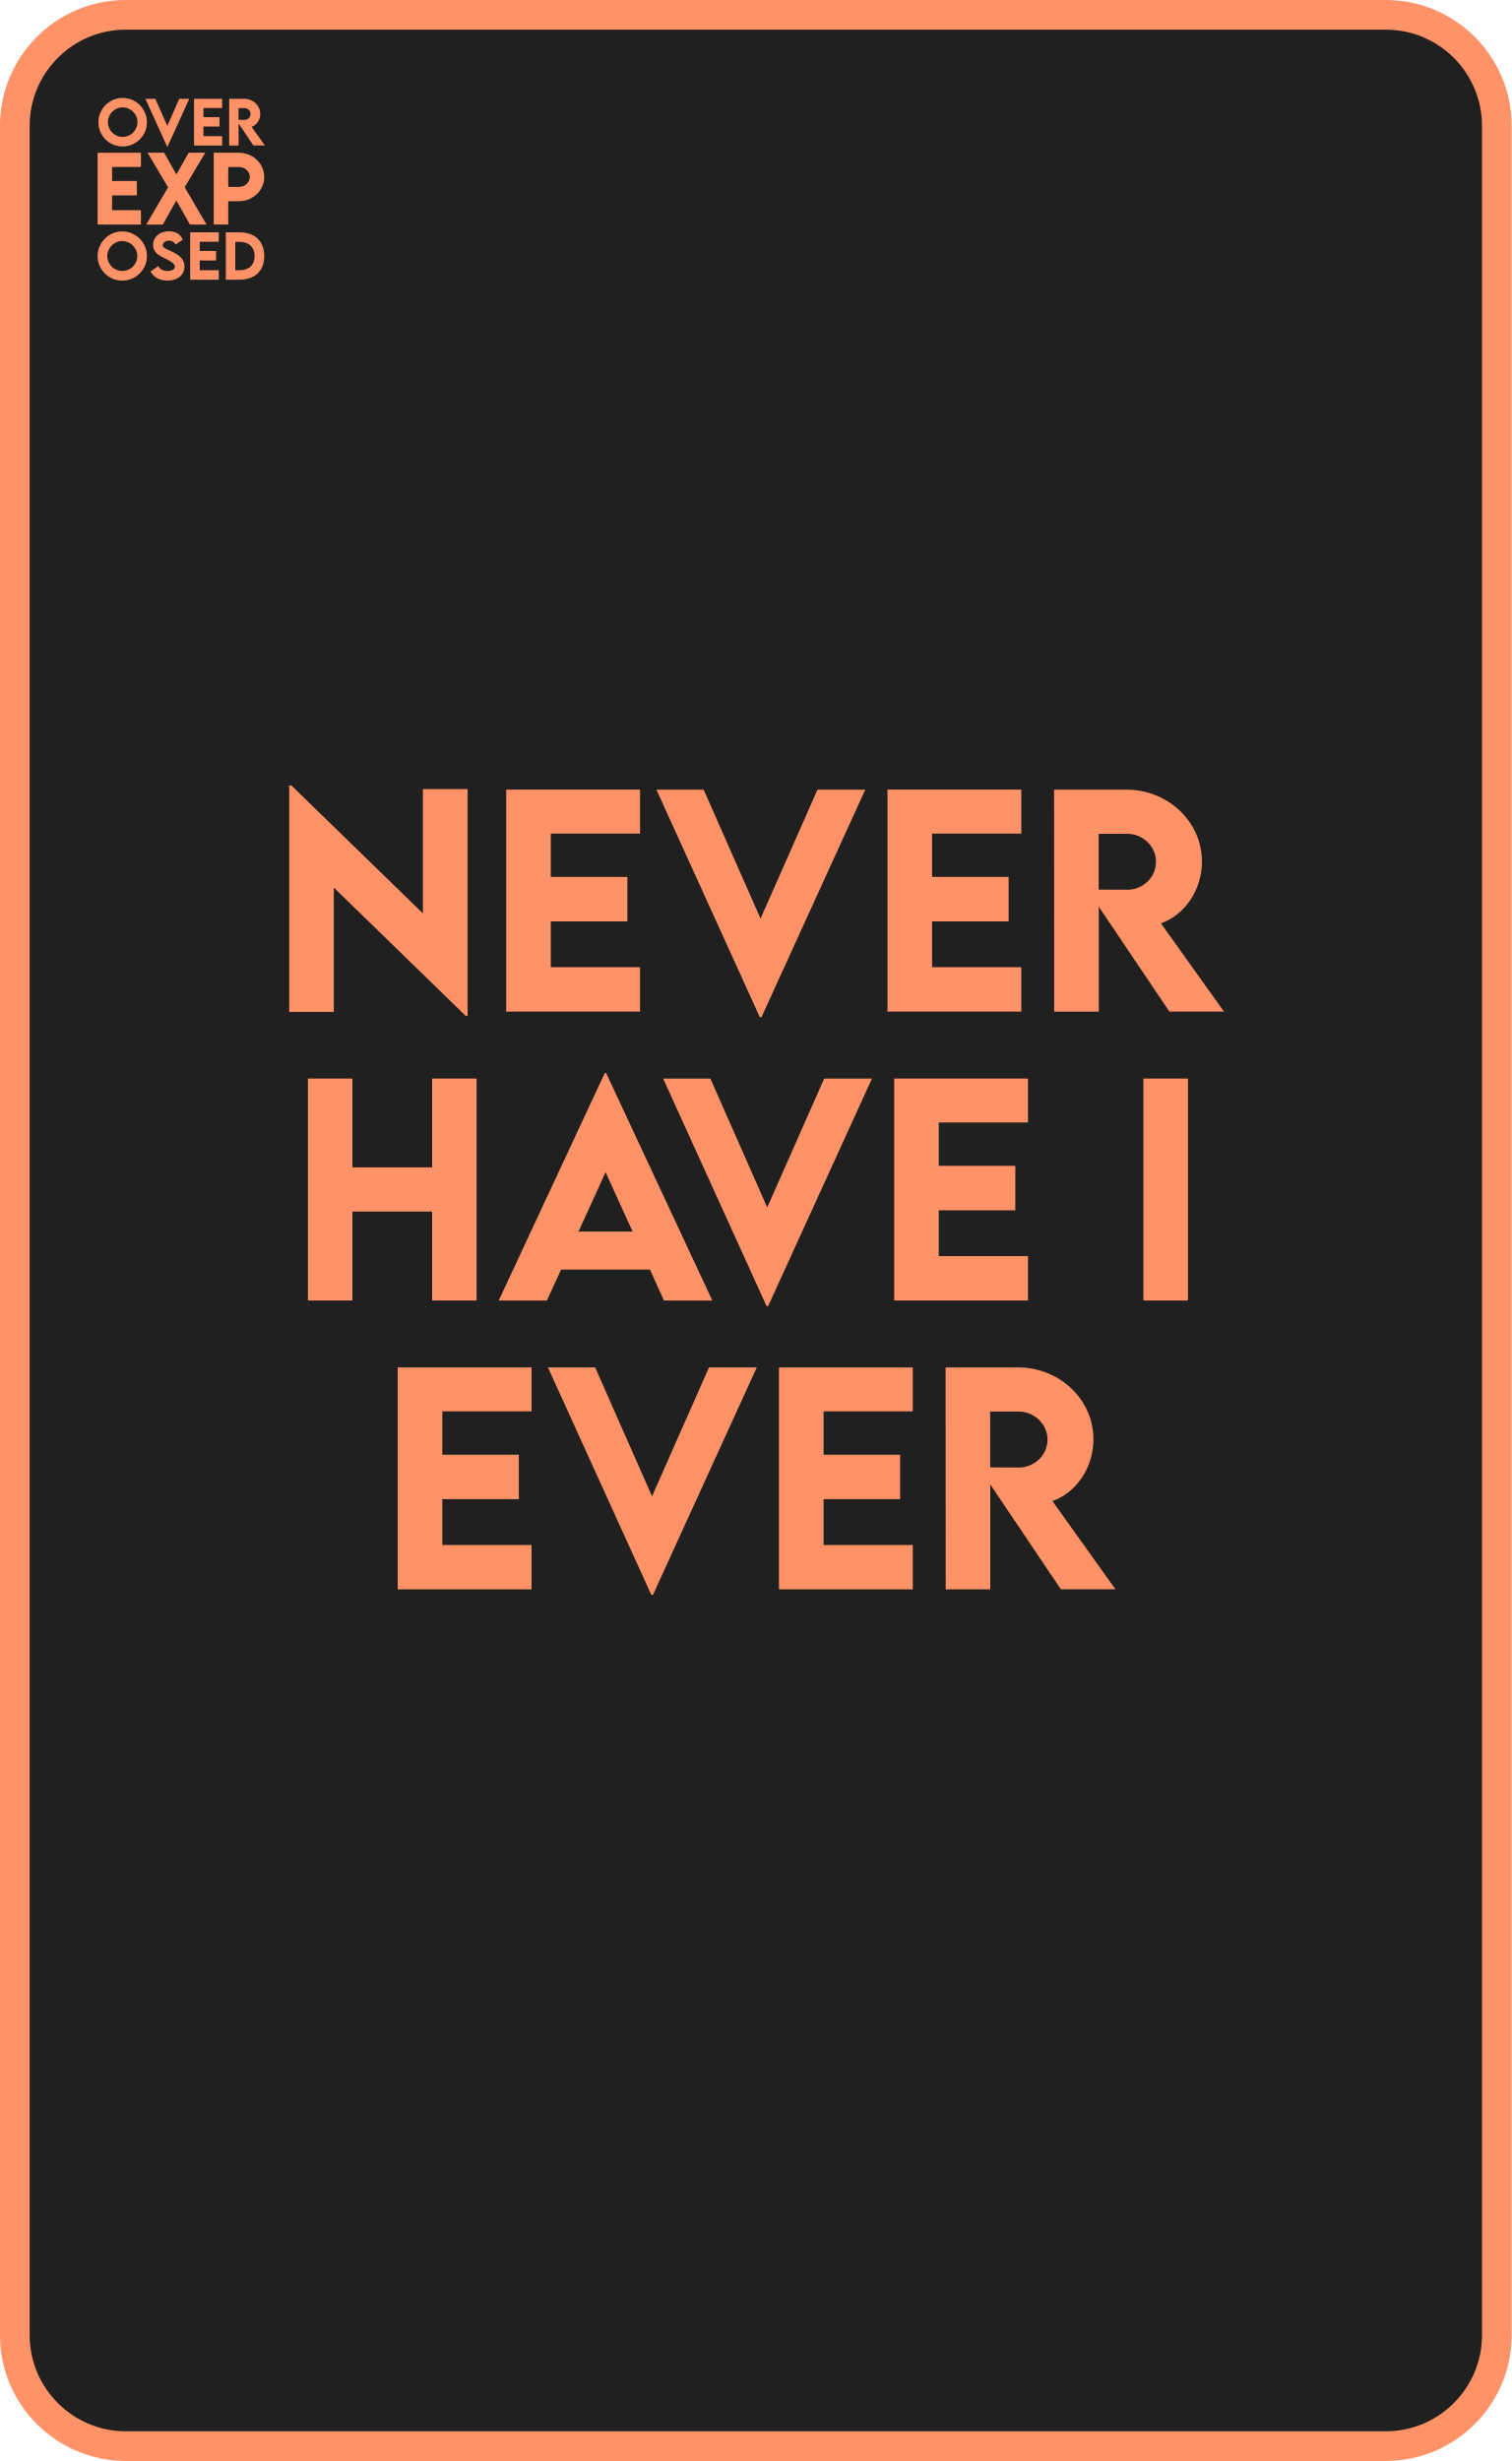
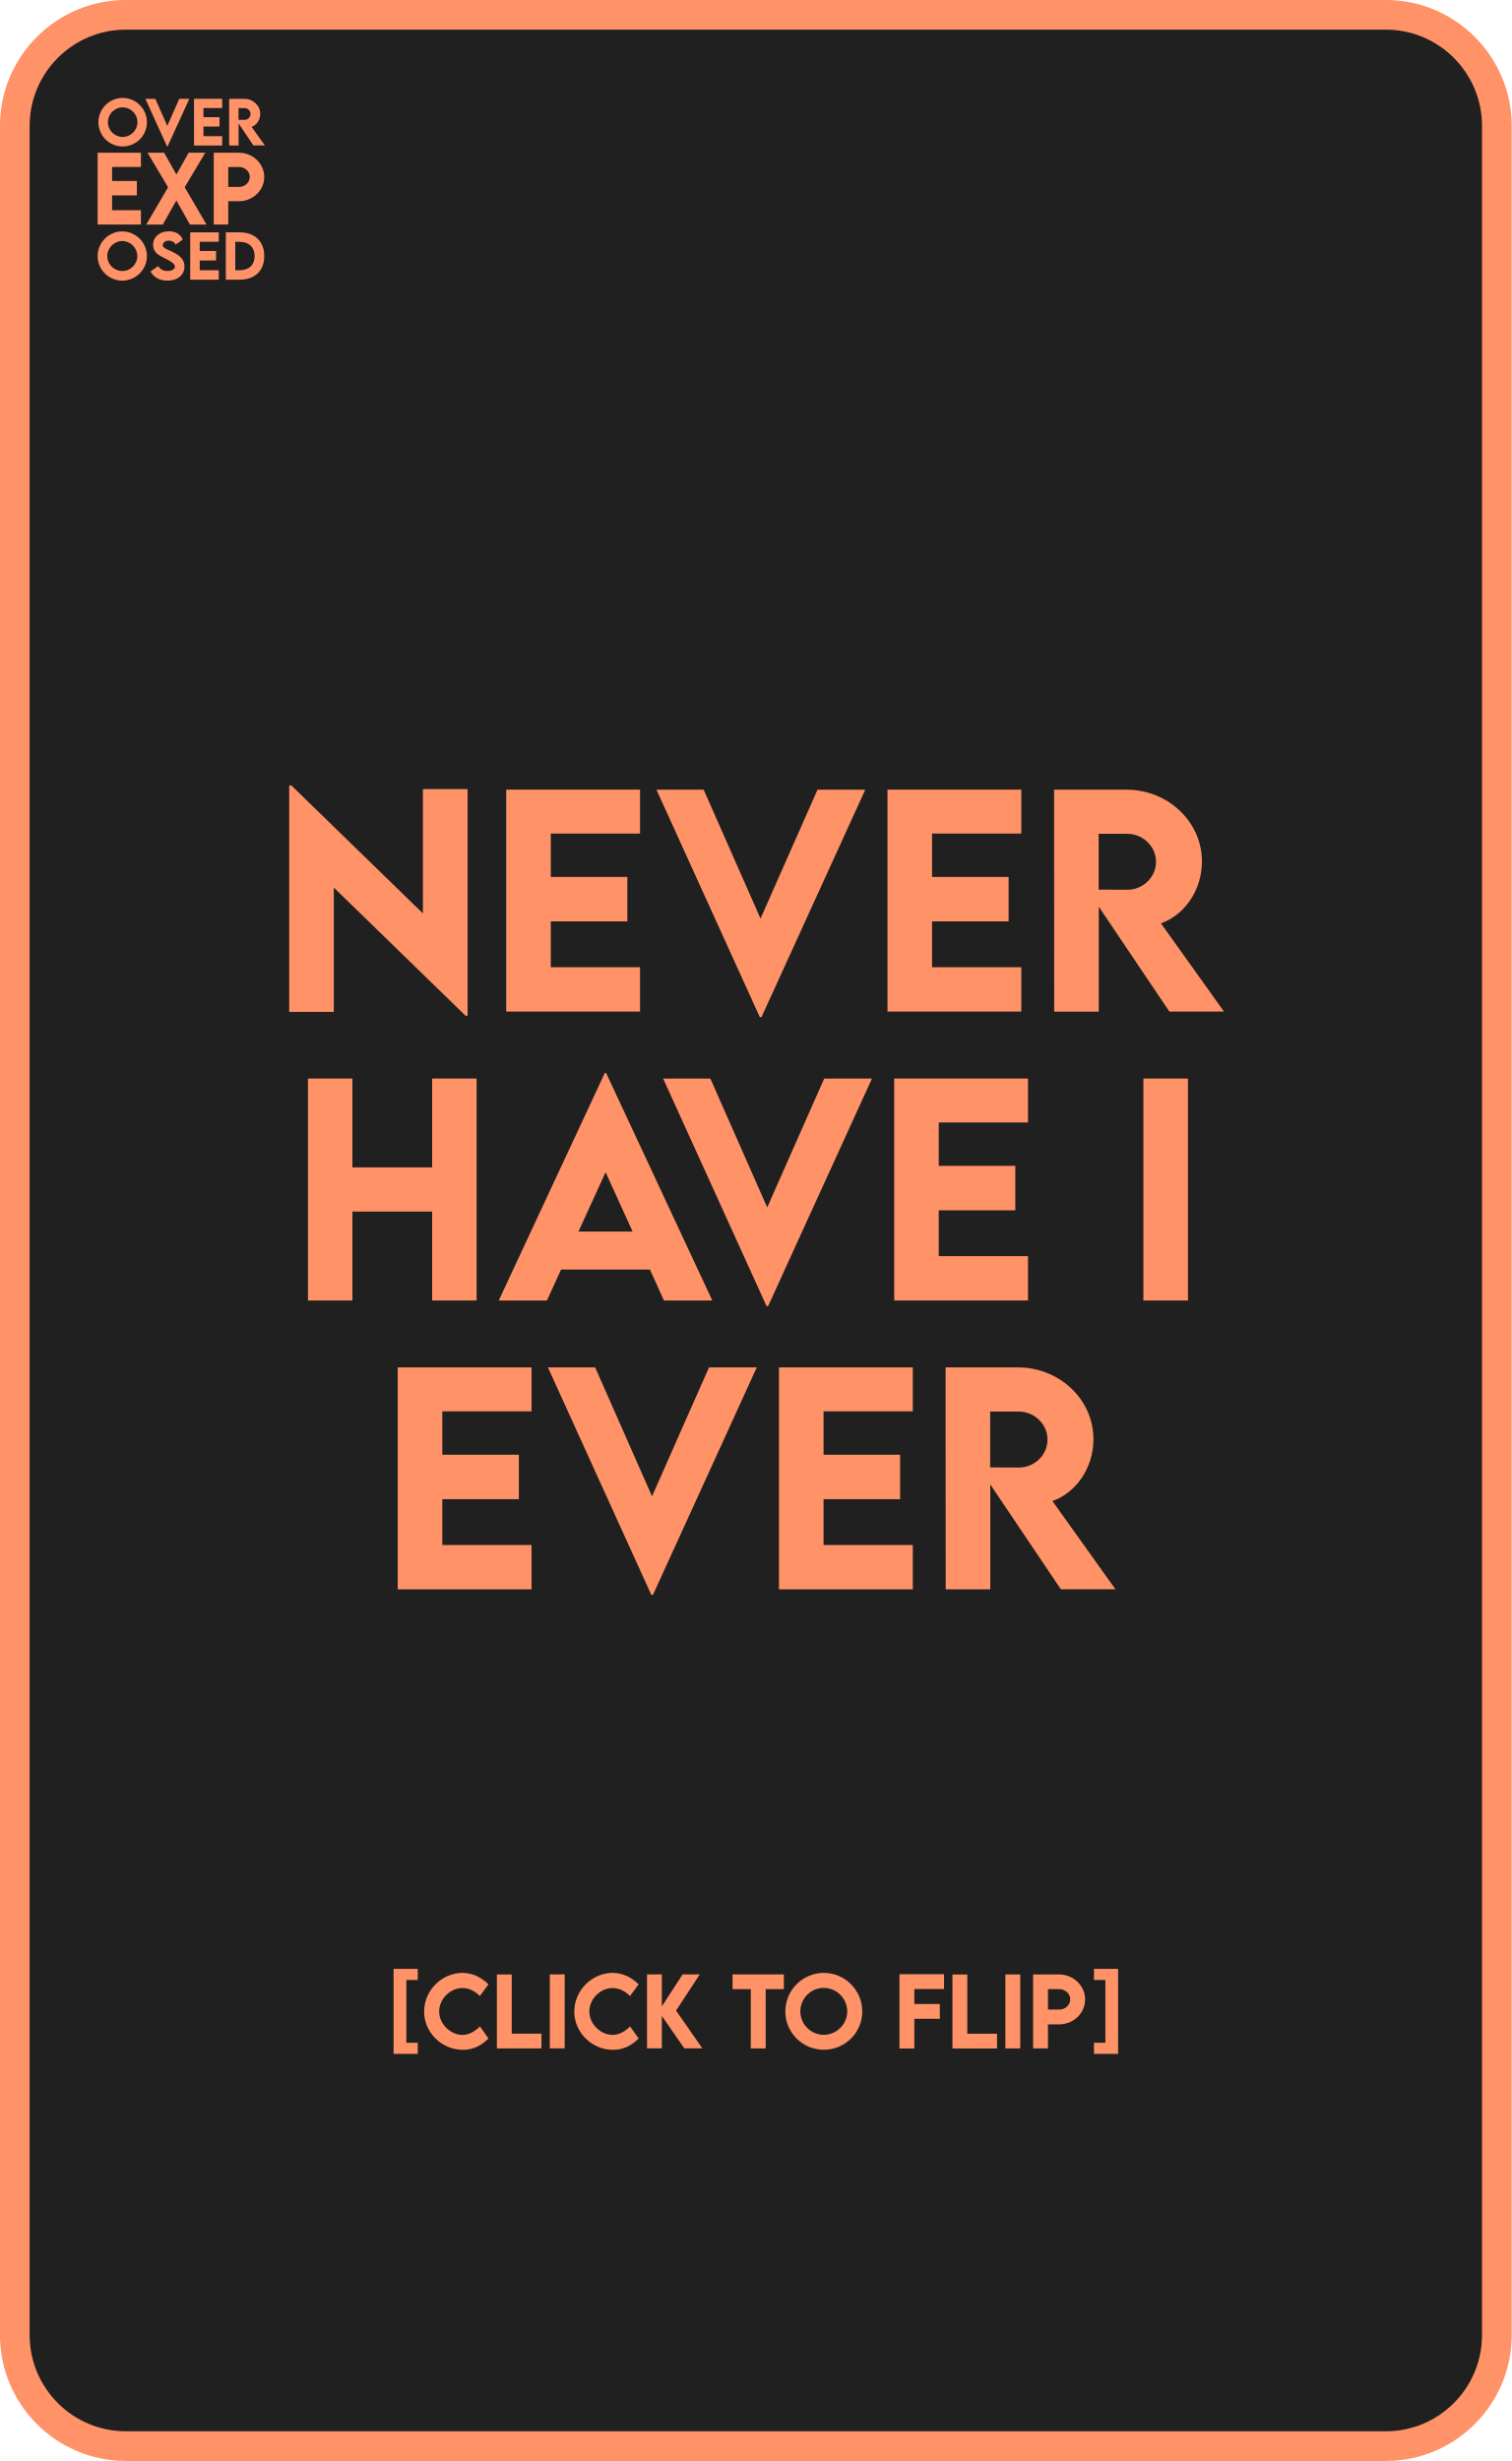
- <svg xmlns="http://www.w3.org/2000/svg" id="Layer_2" viewBox="0 0 257.33 418.91">
+ <svg xmlns="http://www.w3.org/2000/svg" id="Layer_2" data-name="Layer 2" viewBox="0 0 257.33 418.91">
  <defs>
    <style>
      .cls-1 {
        fill: none;
        stroke: #ff9266;
        stroke-linecap: round;
        stroke-linejoin: round;
        stroke-width: 5.05px;
      }

      .cls-2 {
        fill: #ff9266;
      }

      .cls-3 {
        fill: #202020;
      }
    </style>
  </defs>
-   <g id="Layer_1-2" data-name="Layer_1">
-     <rect class="cls-3" x="2.52" y="2.52" width="252.28" height="413.86" rx="18.92" ry="18.92" />
-     <rect class="cls-1" x="2.52" y="2.52" width="252.28" height="413.86" rx="18.92" ry="18.92" />
+   <g id="Layer_1-2" data-name="Layer 1">
    <g>
+       <rect class="cls-3" x="2.52" y="2.52" width="252.28" height="413.86" rx="18.92" ry="18.92" />
+       <rect class="cls-1" x="2.52" y="2.52" width="252.28" height="413.86" rx="18.92" ry="18.92" />
      <g>
-         <path class="cls-2" d="M79.6,134.32v38.58h-.35l-22.43-21.82v21.16h-7.59v-38.53h.38l22.38,21.77v-21.16h7.62Z" />
-         <path class="cls-2" d="M93.76,141.89v7.38h13.03v7.57h-13.03v7.8h15.19v7.55h-22.78v-37.78h22.78v7.48h-15.19Z" />
-         <path class="cls-2" d="M147.29,134.42l-17.67,38.72h-.28l-17.6-38.72h8.04l9.68,21.94,9.7-21.94h8.13Z" />
-         <path class="cls-2" d="M158.66,141.89v7.38h13.03v7.57h-13.03v7.8h15.19v7.55h-22.78v-37.78h22.78v7.48h-15.19Z" />
-         <path class="cls-2" d="M199.06,172.2l-12.02-17.86v17.86h-7.59l-.02-37.78h12.33c7.05,0,12.84,5.44,12.84,12.23,0,4.85-2.93,9.09-6.98,10.52l10.73,15.02h-9.28ZM187.02,151.43l4.88.02c2.58.02,4.88-2.06,4.88-4.76s-2.32-4.76-4.88-4.76h-4.88v9.49Z" />
+         <g>
+           <path class="cls-2" d="M79.6,134.32v38.58h-.35l-22.43-21.82v21.16h-7.59v-38.53h.38l22.38,21.77v-21.16h7.62Z" />
+           <path class="cls-2" d="M93.76,141.89v7.38h13.03v7.57h-13.03v7.8h15.19v7.55h-22.78v-37.78h22.78v7.48h-15.19Z" />
+           <path class="cls-2" d="M147.29,134.42l-17.67,38.72h-.28l-17.6-38.72h8.04l9.68,21.94,9.7-21.94h8.13Z" />
+           <path class="cls-2" d="M158.66,141.89v7.38h13.03v7.57h-13.03v7.8h15.19v7.55h-22.78v-37.78h22.78v7.48h-15.19Z" />
+           <path class="cls-2" d="M199.06,172.2l-12.02-17.86v17.86h-7.59l-.02-37.78h12.33c7.05,0,12.84,5.44,12.84,12.23,0,4.85-2.93,9.09-6.98,10.52l10.73,15.02h-9.28ZM187.02,151.43l4.88.02c2.58.02,4.88-2.06,4.88-4.76s-2.32-4.76-4.88-4.76h-4.88v9.49Z" />
+         </g>
+         <g>
+           <path class="cls-2" d="M81.13,183.59v37.78h-7.57v-15.14h-13.57v15.14h-7.57v-37.78h7.57v15.12h13.57v-15.12h7.57Z" />
+           <path class="cls-2" d="M110.63,216.1h-15.12l-2.41,5.27h-8.2l18.05-38.72h.23l18.07,38.72h-8.23l-2.39-5.27ZM107.68,209.63l-4.59-10.1-4.62,10.1h9.21Z" />
+           <path class="cls-2" d="M148.43,183.59l-17.67,38.72h-.28l-17.6-38.72h8.04l9.68,21.94,9.7-21.94h8.13Z" />
+           <path class="cls-2" d="M159.8,191.07v7.38h13.03v7.57h-13.03v7.8h15.19v7.55h-22.78v-37.78h22.78v7.48h-15.19Z" />
+           <path class="cls-2" d="M194.63,183.59h7.59v37.78h-7.59v-37.78Z" />
+         </g>
+         <g>
+           <path class="cls-2" d="M75.29,240.24v7.38h13.03v7.57h-13.03v7.8h15.19v7.55h-22.78v-37.78h22.78v7.48h-15.19Z" />
+           <path class="cls-2" d="M128.82,232.76l-17.67,38.72h-.28l-17.6-38.72h8.04l9.68,21.94,9.7-21.94h8.13Z" />
+           <path class="cls-2" d="M140.19,240.24v7.38h13.03v7.57h-13.03v7.8h15.19v7.55h-22.78v-37.78h22.78v7.48h-15.19Z" />
+           <path class="cls-2" d="M180.59,270.54l-12.02-17.86v17.86h-7.59l-.02-37.78h12.33c7.05,0,12.84,5.44,12.84,12.23,0,4.85-2.93,9.09-6.98,10.52l10.73,15.02h-9.28ZM168.55,249.78l4.88.02c2.58.02,4.88-2.06,4.88-4.76s-2.32-4.76-4.88-4.76h-4.88v9.49Z" />
+         </g>
      </g>
      <g>
-         <path class="cls-2" d="M81.13,183.59v37.78h-7.57v-15.14h-13.57v15.14h-7.57v-37.78h7.57v15.12h13.57v-15.12h7.57Z" />
-         <path class="cls-2" d="M110.63,216.1h-15.12l-2.41,5.27h-8.2l18.05-38.72h.23l18.07,38.72h-8.23l-2.39-5.27ZM107.68,209.63l-4.59-10.1-4.62,10.1h9.21Z" />
-         <path class="cls-2" d="M148.43,183.59l-17.67,38.72h-.28l-17.6-38.72h8.04l9.68,21.94,9.7-21.94h8.13Z" />
-         <path class="cls-2" d="M159.8,191.07v7.38h13.03v7.57h-13.03v7.8h15.19v7.55h-22.78v-37.78h22.78v7.48h-15.19Z" />
-         <path class="cls-2" d="M194.63,183.59h7.59v37.78h-7.59v-37.78Z" />
-       </g>
-       <g>
-         <path class="cls-2" d="M75.29,240.24v7.38h13.03v7.57h-13.03v7.8h15.19v7.55h-22.78v-37.78h22.78v7.48h-15.19Z" />
-         <path class="cls-2" d="M128.82,232.76l-17.67,38.72h-.28l-17.6-38.72h8.04l9.68,21.94,9.7-21.94h8.13Z" />
-         <path class="cls-2" d="M140.19,240.24v7.38h13.03v7.57h-13.03v7.8h15.19v7.55h-22.78v-37.78h22.78v7.48h-15.19Z" />
-         <path class="cls-2" d="M180.59,270.54l-12.02-17.86v17.86h-7.59l-.02-37.78h12.33c7.05,0,12.84,5.44,12.84,12.23,0,4.85-2.93,9.09-6.98,10.52l10.73,15.02h-9.28ZM168.55,249.78l4.88.02c2.58.02,4.88-2.06,4.88-4.76s-2.32-4.76-4.88-4.76h-4.88v9.49Z" />
+         <g>
+           <path class="cls-2" d="M19.08,28.42v2.39h4.22v2.45h-4.22v2.52h4.91v2.44h-7.37v-12.22h7.37v2.42h-4.91Z" />
+           <path class="cls-2" d="M28.61,31.88l-3.49-5.88h2.82l2.09,3.7,2.09-3.7h2.82l-3.5,5.87,3.72,6.36h-2.82l-2.32-4.1-2.31,4.1h-2.82l3.72-6.35Z" />
+           <path class="cls-2" d="M36.39,26h4.29c2.37,0,4.3,1.86,4.3,4.13s-1.93,4.12-4.3,4.12h-1.83v3.97h-2.46v-12.22ZM42.52,30.11c0-.93-.83-1.68-1.84-1.68h-1.83v3.38h1.83c1.02.02,1.84-.76,1.84-1.71Z" />
+         </g>
+         <g>
+           <path class="cls-2" d="M16.75,20.81c0-2.28,1.86-4.14,4.13-4.14s4.13,1.86,4.13,4.14-1.86,4.12-4.14,4.12-4.12-1.85-4.12-4.12ZM23.4,20.8c0-1.39-1.13-2.52-2.52-2.52s-2.51,1.13-2.51,2.52,1.13,2.51,2.51,2.51,2.52-1.13,2.52-2.51Z" />
+           <path class="cls-2" d="M32.23,16.82l-3.72,8.14h-.06l-3.7-8.14h1.69l2.04,4.61,2.04-4.61h1.71Z" />
+           <path class="cls-2" d="M34.63,18.4v1.55h2.74v1.59h-2.74v1.64h3.19v1.59h-4.79v-7.95h4.79v1.57h-3.19Z" />
+           <path class="cls-2" d="M43.14,24.77l-2.53-3.76v3.76h-1.6v-7.95s2.59,0,2.59,0c1.48,0,2.7,1.14,2.7,2.57,0,1.02-.62,1.91-1.47,2.21l2.26,3.16h-1.95ZM40.6,20.4h1.03c.54.01,1.02-.43,1.02-1s-.49-1-1.02-1h-1.03v2Z" />
+         </g>
+         <path class="cls-2" d="M20.81,46.13c-1.4,0-2.55-1.15-2.55-2.54s1.15-2.56,2.55-2.56,2.56,1.15,2.56,2.56-1.15,2.54-2.56,2.54ZM20.81,47.77c2.31,0,4.2-1.88,4.2-4.18s-1.89-4.2-4.2-4.2-4.19,1.89-4.19,4.2,1.89,4.18,4.18,4.18Z" />
+         <path class="cls-2" d="M28.48,47.77c1.72,0,2.92-.93,2.92-2.41,0-1.24-.84-1.92-2.17-2.55-.92-.43-1.53-.6-1.53-1.08,0-.41.45-.77,1.05-.77.45,0,.91.2,1.15.67l1.2-.83c-.36-.98-1.27-1.43-2.38-1.43-1.48,0-2.66.92-2.66,2.32,0,1.28.99,1.78,1.9,2.23.85.42,1.81.89,1.81,1.47,0,.43-.51.74-1.27.74-.7,0-1.21-.26-1.57-.83l-1.3.91c.54,1,1.52,1.55,2.84,1.55Z" />
+         <polygon class="cls-2" points="37.24 41.15 37.24 39.55 32.38 39.55 32.38 47.61 37.24 47.61 37.24 46 34 46 34 44.34 36.78 44.34 36.78 42.72 34 42.72 34 41.15 37.24 41.15" />
+         <path class="cls-2" d="M40.79,46h-.74v-4.84h.72c1.6,0,2.57.92,2.57,2.43s-.96,2.41-2.55,2.41ZM40.78,39.55h-2.34v8.06h2.34c2.61,0,4.2-1.52,4.2-4.02s-1.59-4.04-4.2-4.04Z" />
      </g>
    </g>
    <g>
-       <g>
-         <path class="cls-2" d="M19.08,28.42v2.39h4.22v2.45h-4.22v2.52h4.91v2.44h-7.37v-12.22h7.37v2.42h-4.91Z" />
-         <path class="cls-2" d="M28.61,31.88l-3.49-5.88h2.82l2.09,3.7,2.09-3.7h2.82l-3.5,5.87,3.72,6.36h-2.82l-2.32-4.1-2.31,4.1h-2.82l3.72-6.35Z" />
-         <path class="cls-2" d="M36.39,26h4.29c2.37,0,4.3,1.86,4.3,4.13s-1.93,4.12-4.3,4.12h-1.83v3.97h-2.46v-12.22ZM42.52,30.11c0-.93-.83-1.68-1.84-1.68h-1.83v3.38h1.83c1.02.02,1.84-.76,1.84-1.71Z" />
-       </g>
-       <g>
-         <path class="cls-2" d="M16.75,20.81c0-2.28,1.86-4.14,4.13-4.14s4.13,1.86,4.13,4.14-1.86,4.12-4.14,4.12-4.12-1.85-4.12-4.12ZM23.4,20.8c0-1.39-1.13-2.52-2.52-2.52s-2.51,1.13-2.51,2.52,1.13,2.51,2.51,2.51,2.52-1.13,2.52-2.51Z" />
-         <path class="cls-2" d="M32.23,16.82l-3.72,8.14h-.06l-3.7-8.14h1.69l2.04,4.61,2.04-4.61h1.71Z" />
-         <path class="cls-2" d="M34.63,18.4v1.55h2.74v1.59h-2.74v1.64h3.19v1.59h-4.79v-7.95h4.79v1.57h-3.19Z" />
-         <path class="cls-2" d="M43.14,24.77l-2.53-3.76v3.76h-1.6v-7.95s2.59,0,2.59,0c1.48,0,2.7,1.14,2.7,2.57,0,1.02-.62,1.91-1.47,2.21l2.26,3.16h-1.95ZM40.6,20.4h1.03c.54.01,1.02-.43,1.02-1s-.49-1-1.02-1h-1.03v2Z" />
-       </g>
-       <path class="cls-2" d="M20.81,46.13c-1.4,0-2.55-1.15-2.55-2.54s1.15-2.56,2.55-2.56,2.56,1.15,2.56,2.56-1.15,2.54-2.56,2.54ZM20.81,47.77c2.31,0,4.2-1.88,4.2-4.18s-1.89-4.2-4.2-4.2-4.19,1.89-4.19,4.2,1.89,4.18,4.18,4.18Z" />
-       <path class="cls-2" d="M28.48,47.77c1.72,0,2.92-.93,2.92-2.41,0-1.24-.84-1.92-2.17-2.55-.92-.43-1.53-.6-1.53-1.08,0-.41.45-.77,1.05-.77.45,0,.91.2,1.15.67l1.2-.83c-.36-.98-1.27-1.43-2.38-1.43-1.48,0-2.66.92-2.66,2.32,0,1.28.99,1.78,1.9,2.23.85.42,1.81.89,1.81,1.47,0,.43-.51.74-1.27.74-.7,0-1.21-.26-1.57-.83l-1.3.91c.54,1,1.52,1.55,2.84,1.55Z" />
-       <polygon class="cls-2" points="37.24 41.15 37.24 39.55 32.38 39.55 32.38 47.61 37.24 47.61 37.24 46 34 46 34 44.34 36.78 44.34 36.78 42.72 34 42.72 34 41.15 37.24 41.15" />
-       <path class="cls-2" d="M40.79,46h-.74v-4.84h.72c1.6,0,2.57.92,2.57,2.43s-.96,2.41-2.55,2.41ZM40.78,39.55h-2.34v8.06h2.34c2.61,0,4.2-1.52,4.2-4.02s-1.59-4.04-4.2-4.04Z" />
+       <path class="cls-2" d="M69.17,337.03v10.69h1.94v1.89h-4.11v-14.47h4.11v1.89h-1.94Z" />
+       <path class="cls-2" d="M72.2,342.38c0-3.55,2.99-6.56,6.54-6.56,1.64.02,3.09.67,4.41,1.95l-1.46,1.99c-.86-.84-1.89-1.36-2.98-1.36-2.02,0-3.95,1.8-3.95,4s2,3.98,3.95,3.98c1.16,0,2.16-.62,2.99-1.44l1.45,2.05c-1.11,1.1-2.46,1.93-4.37,1.93-3.63,0-6.59-2.99-6.59-6.53Z" />
+       <path class="cls-2" d="M92.17,346.16v2.52h-7.59v-12.59h2.53v10.08h5.06Z" />
+       <path class="cls-2" d="M93.59,336.08h2.53v12.59h-2.53v-12.59Z" />
+       <path class="cls-2" d="M97.76,342.38c0-3.55,2.99-6.56,6.54-6.56,1.64.02,3.09.67,4.41,1.95l-1.46,1.99c-.86-.84-1.89-1.36-2.98-1.36-2.02,0-3.95,1.8-3.95,4s2,3.98,3.95,3.98c1.16,0,2.16-.62,2.99-1.44l1.45,2.05c-1.11,1.1-2.46,1.93-4.37,1.93-3.63,0-6.59-2.99-6.59-6.53Z" />
+       <path class="cls-2" d="M116.49,348.67l-3.83-5.52v5.52h-2.52v-12.59h2.52v5.45l3.54-5.45h2.92l-4.04,6.16,4.48,6.43h-3.08Z" />
+       <path class="cls-2" d="M133.43,338.59h-3.09v10.09h-2.54v-10.09h-3.1v-2.51h8.73v2.51Z" />
+       <path class="cls-2" d="M133.68,342.39c0-3.62,2.95-6.57,6.55-6.57s6.55,2.95,6.55,6.57-2.95,6.52-6.56,6.52-6.54-2.94-6.54-6.52ZM144.22,342.38c0-2.2-1.8-4-4-4s-3.98,1.8-3.98,4,1.79,3.98,3.98,3.98,4-1.79,4-3.98Z" />
+       <path class="cls-2" d="M190.33,349.61h-4.11v-1.89h1.94v-10.69h-1.94v-1.89h4.11v14.47Z" />
+       <path class="cls-2" d="M155.64,338.58v2.54h4.34v2.52h-4.34v5.05h-2.53v-12.64h7.59v2.52h-5.06Z" />
+       <path class="cls-2" d="M169.72,346.17v2.52h-7.59v-12.59h2.53v10.08h5.06Z" />
+       <path class="cls-2" d="M171.14,336.09h2.53v12.59h-2.53v-12.59Z" />
+       <path class="cls-2" d="M175.86,336.09h4.42c2.44,0,4.43,1.91,4.43,4.26s-1.99,4.24-4.43,4.24h-1.89v4.09h-2.53v-12.59ZM182.18,340.32c0-.95-.85-1.73-1.9-1.73h-1.89v3.48h1.89c1.05.02,1.9-.78,1.9-1.76Z" />
    </g>
  </g>
</svg>
